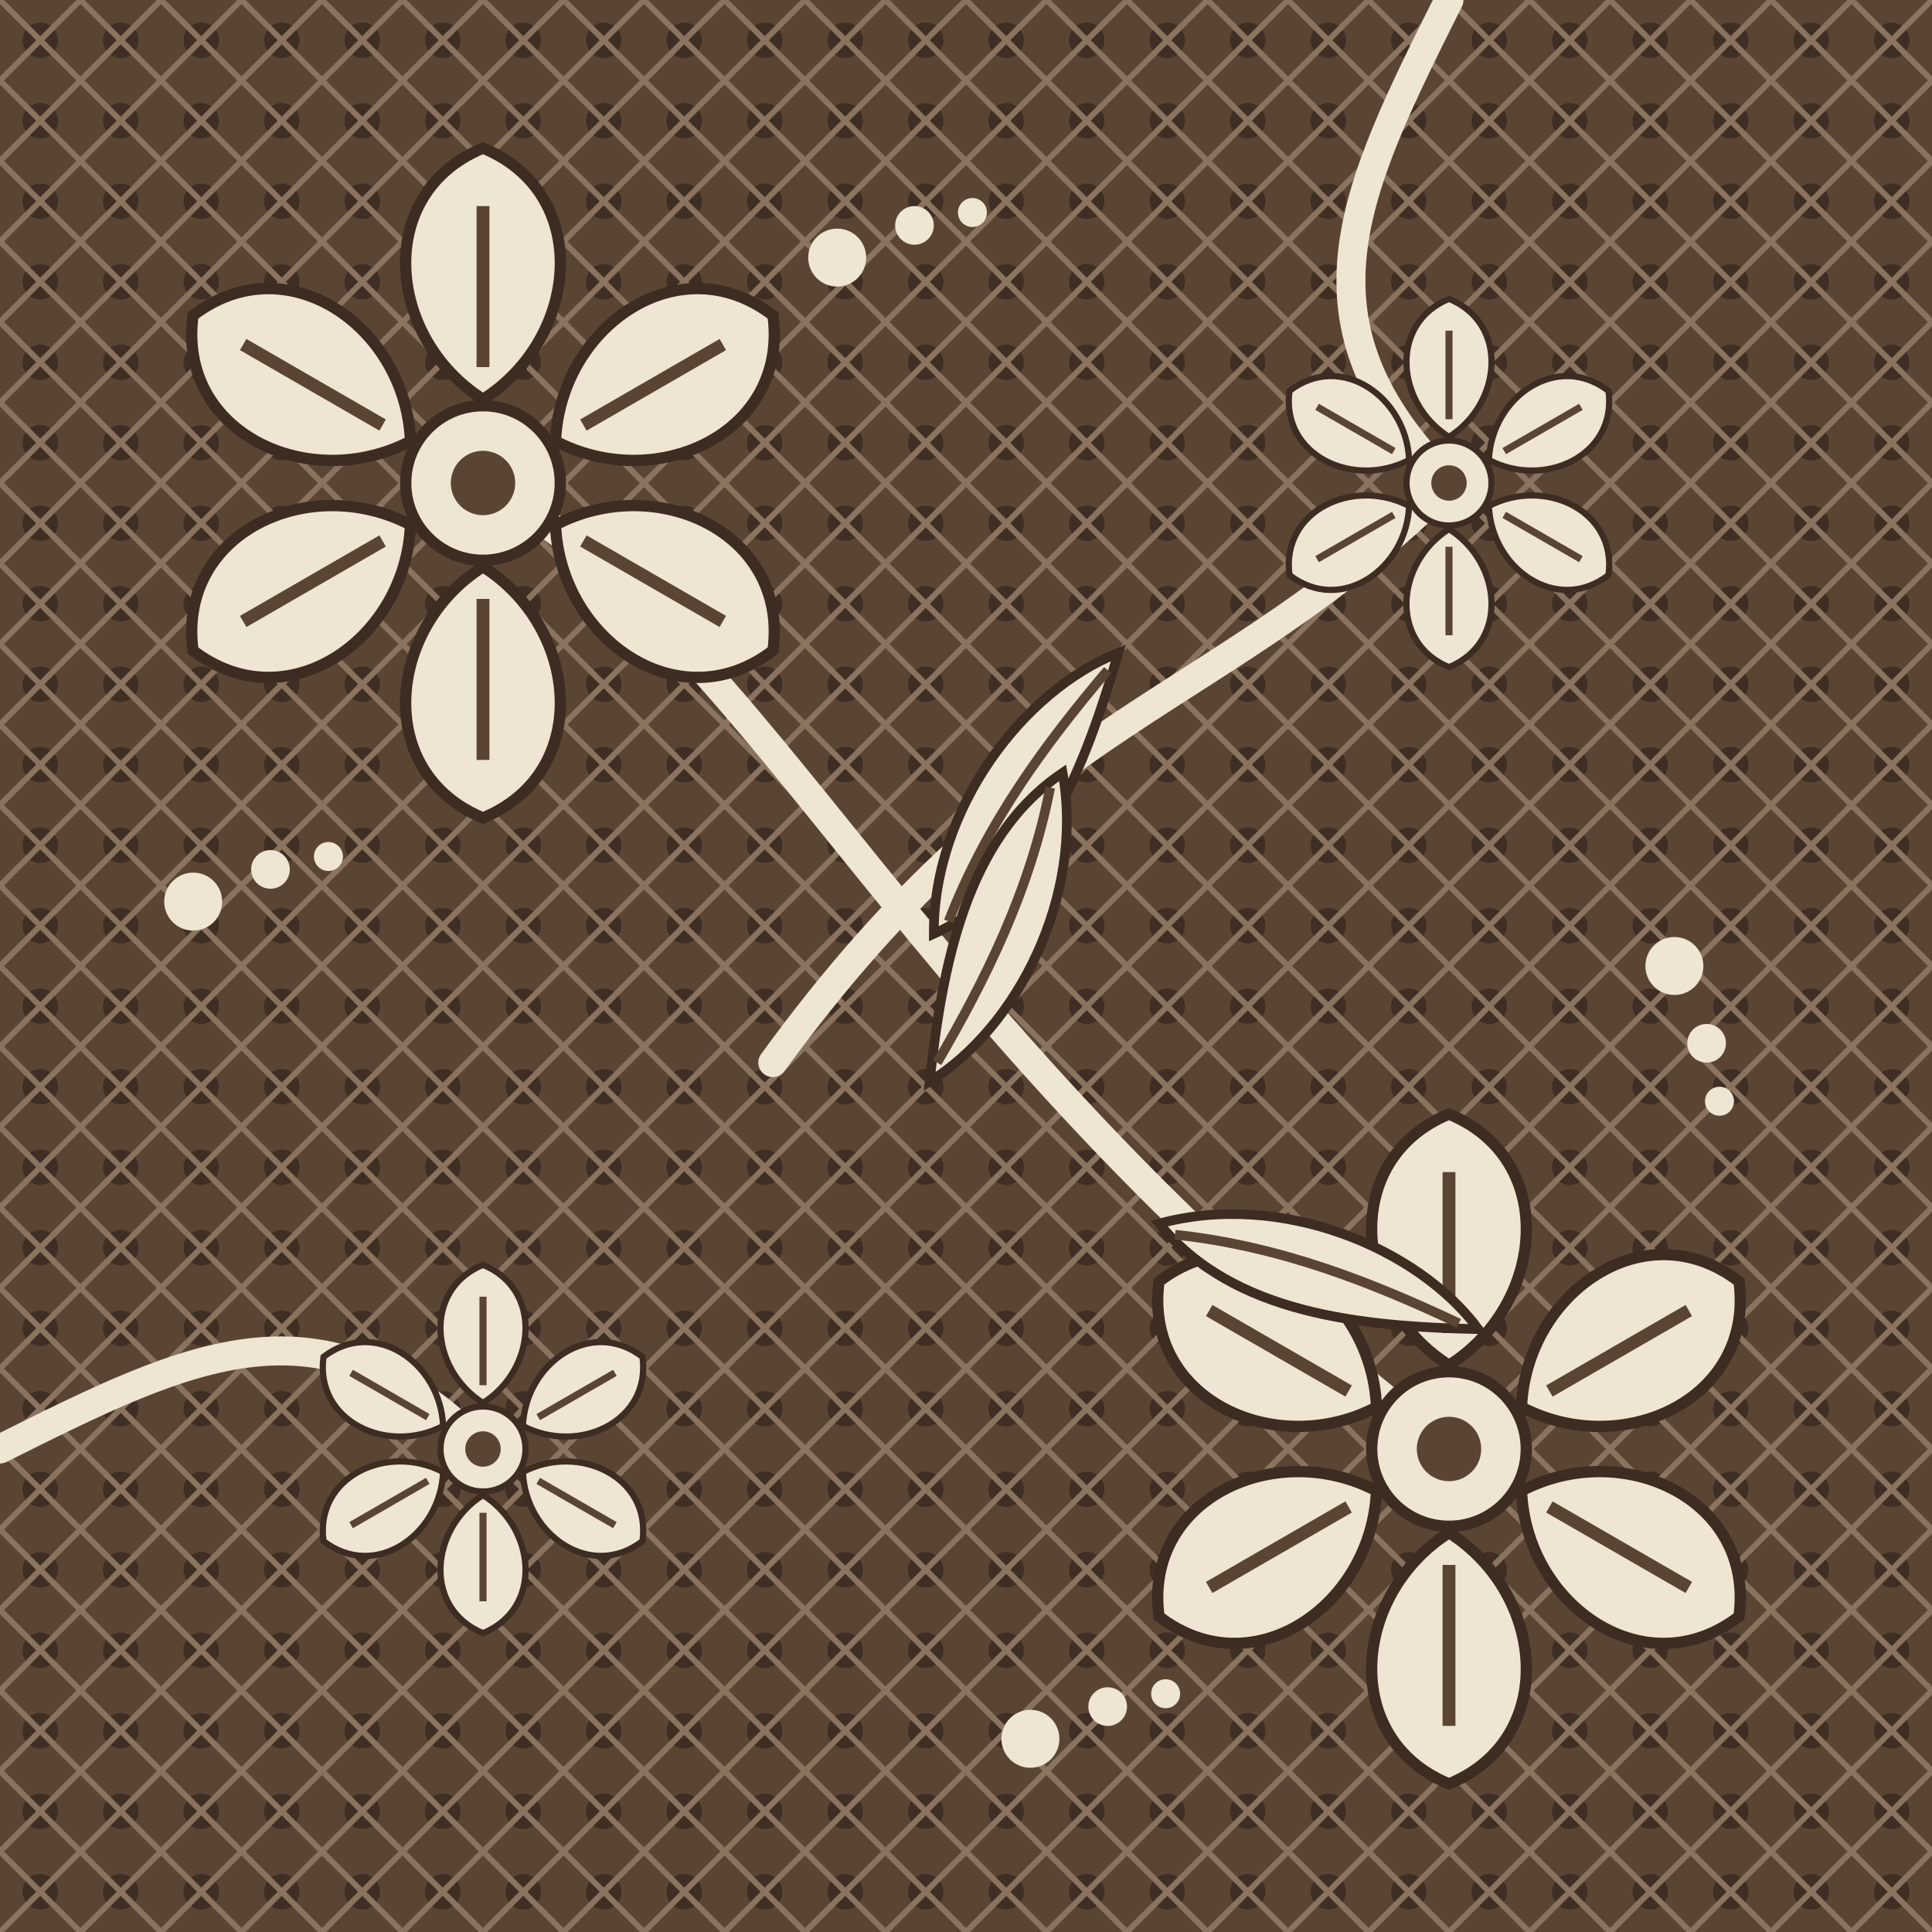
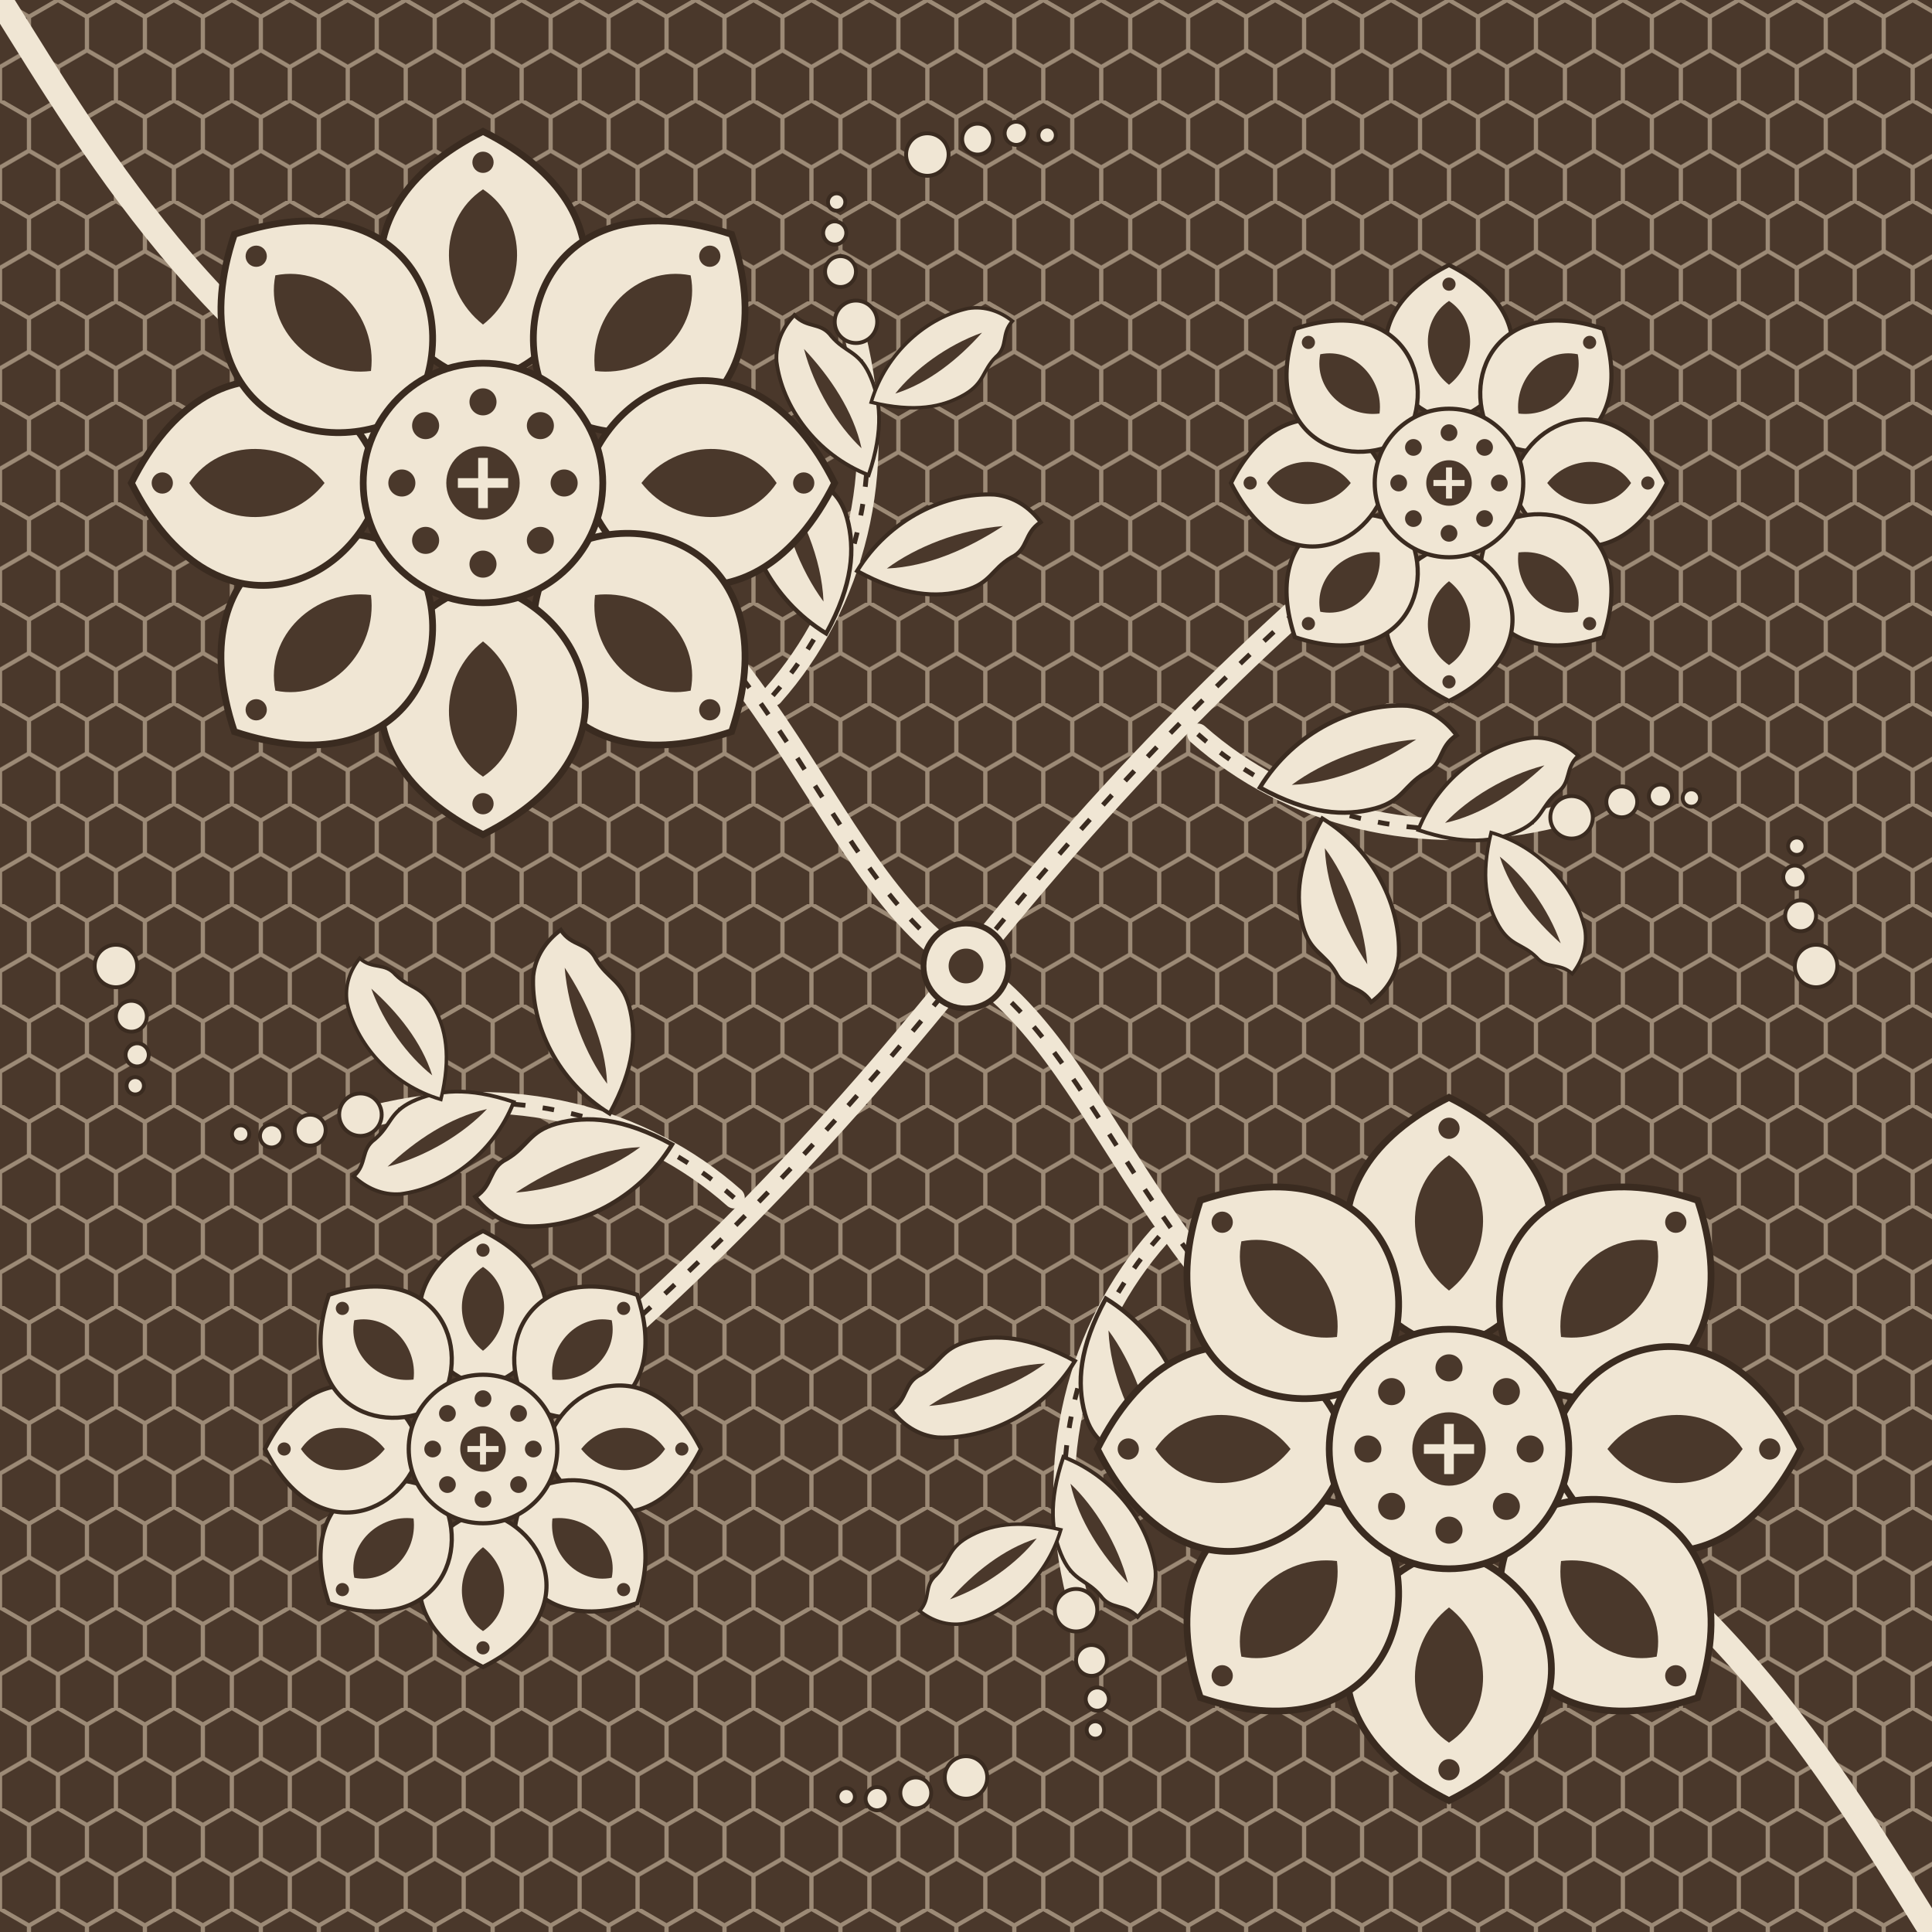
- <svg xmlns="http://www.w3.org/2000/svg" viewBox="0 0 60 60">
+ <svg xmlns="http://www.w3.org/2000/svg" viewBox="0 0 100 100">
  <defs>
-     <pattern id="mesh" width="2.5" height="2.5" patternUnits="userSpaceOnUse">
-       <rect width="2.5" height="2.5" fill="#5a4535" />
-       <circle cx="1.25" cy="1.25" r=".55" fill="#3e2e23" />
-       <path d="M0 0l2.5 2.5M2.5 0 0 2.5" stroke="#8a735f" stroke-width=".18" />
+     <pattern id="net" width="3" height="5.2" patternUnits="userSpaceOnUse">
+       <rect width="3" height="5.2" fill="#4a382b" />
+       <path d="M0 0l1.5.87v1.73L0 3.47M3 0 1.5.87M1.5 2.6 3 3.47M0 3.47V5.2M3 3.47V5.2" fill="none" stroke="#9c8a76" stroke-width=".22" />
    </pattern>
-     <g id="flower" stroke="#3c2c21" stroke-width=".35">
-       <g fill="#efe5d3">
-         <path id="pt" d="M0-2.6C-3-4.5-3.4-9 0-10.4 3.4-9 3-4.5 0-2.6Z" />
-         <use href="#pt" transform="rotate(60)" />
-         <use href="#pt" transform="rotate(120)" />
-         <use href="#pt" transform="rotate(180)" />
-         <use href="#pt" transform="rotate(240)" />
-         <use href="#pt" transform="rotate(300)" />
+     <g id="petal">
+       <path d="M0-5.2C-5.6-6.6-8.4-14 0-18.2 8.4-14 5.6-6.6 0-5.2Z" fill="#f0e6d4" stroke="#3a2b20" stroke-width=".35" />
+       <path d="M0-8.2C-2.3-10-2.4-13.6 0-15.2 2.4-13.6 2.3-10 0-8.2Z" fill="#4a382b" />
+       <circle cy="-16.6" r=".55" fill="#4a382b" />
+     </g>
+     <g id="rosette">
+       <use href="#petal" />
+       <use href="#petal" transform="rotate(45)" />
+       <use href="#petal" transform="rotate(90)" />
+       <use href="#petal" transform="rotate(135)" />
+       <use href="#petal" transform="rotate(180)" />
+       <use href="#petal" transform="rotate(225)" />
+       <use href="#petal" transform="rotate(270)" />
+       <use href="#petal" transform="rotate(315)" />
+       <circle r="6.2" fill="#f0e6d4" stroke="#3a2b20" stroke-width=".35" />
+       <g fill="#4a382b">
+         <circle cy="-4.2" r=".7" />
+         <circle cy="4.2" r=".7" />
+         <circle cx="-4.2" r=".7" />
+         <circle cx="4.2" r=".7" />
+         <circle cx="2.97" cy="2.97" r=".7" />
+         <circle cx="-2.97" cy="2.97" r=".7" />
+         <circle cx="2.97" cy="-2.97" r=".7" />
+         <circle cx="-2.97" cy="-2.97" r=".7" />
      </g>
-       <g fill="none" stroke="#5a4535" stroke-width=".4">
-         <path id="vn" d="M0-3.6V-8.6" />
-         <use href="#vn" transform="rotate(60)" />
-         <use href="#vn" transform="rotate(120)" />
-         <use href="#vn" transform="rotate(180)" />
-         <use href="#vn" transform="rotate(240)" />
-         <use href="#vn" transform="rotate(300)" />
-       </g>
-       <circle r="2.4" fill="#efe5d3" />
-       <circle r="1" fill="#5a4535" stroke="none" />
+       <circle r="1.9" fill="#4a382b" />
+       <path d="M-1.3 0h2.6M0-1.3v2.6" stroke="#f0e6d4" stroke-width=".5" />
    </g>
-     <g id="leaf" stroke="#3c2c21" stroke-width=".3">
-       <path d="M0 0C2.5-3 7-4 10-3 7-1 3.5 1 0 0Z" fill="#efe5d3" />
-       <path d="M.6 0C3.5-1.6 6.5-2.3 9.4-2.8" fill="none" stroke="#5a4535" stroke-width=".3" />
+     <g id="leaf">
+       <path d="M0 0C3-3.4 7.5-4.6 11-3.8 12.4-3.4 13.4-2.4 14-1.2 12.6-.6 12.8.6 11.4 1 9.8 1.6 9.6 2.6 7.6 2.8 5.4 3 3 2.4 0 0Z" fill="#f0e6d4" stroke="#3a2b20" stroke-width=".3" />
+       <path d="M2.2.2C4.6-1 8-1.7 11.2-1.4 8.4-.2 5.2.6 2.2.2Z" fill="#4a382b" />
    </g>
-     <g id="dots" fill="#efe5d3">
-       <circle r=".9" />
-       <circle cx="2.4" cy="-1" r=".6" />
-       <circle cx="4.2" cy="-1.4" r=".45" />
+     <g id="picots" fill="#f0e6d4" stroke="#3a2b20" stroke-width=".2">
+       <circle r="1.1" />
+       <circle cx="2.6" cy="-.8" r=".8" />
+       <circle cx="4.6" cy="-1.1" r=".6" />
+       <circle cx="6.2" cy="-1" r=".45" />
+     </g>
+     <g id="spray">
+       <path d="M0 0C6-2 11-7 13-14" fill="none" stroke="#f0e6d4" stroke-width="1.1" stroke-linecap="round" />
+       <path d="M0 0C6-2 11-7 13-14" fill="none" stroke="#3a2b20" stroke-width=".25" stroke-dasharray=".6 .9" />
+       <use href="#leaf" transform="translate(4 -1.4) rotate(-70) scale(.75)" />
+       <use href="#leaf" transform="translate(7 -3.4) rotate(20) scale(.7)" />
+       <use href="#leaf" transform="translate(10 -7.4) rotate(-80) scale(.65)" />
+       <use href="#leaf" transform="translate(12 -10.6) rotate(5) scale(.6)" />
+       <use href="#picots" transform="translate(13.4 -14.6) rotate(-60)" />
    </g>
  </defs>
-   <rect width="60" height="60" fill="url(#mesh)" />
-   <g stroke="#efe5d3" stroke-width=".9" fill="none" stroke-linecap="round">
-     <path d="M15 15C24 20 28 32 45 45" />
-     <path d="M45 15C38 22 32 22 24 33" />
-     <path d="M0 45C6 42 10 40 15 45M45 0C42 6 40 10 45 15" />
+   <rect width="100" height="100" fill="url(#net)" />
+   <g fill="none" stroke="#f0e6d4" stroke-width="1.3" stroke-linecap="round">
+     <path d="M25 25C40 30 42 45 50 50S60 70 75 75" />
+     <path d="M75 75C88 80 95 92 100 100M0 0C5 8 12 20 25 25" />
+     <path d="M75 25C66 32 58 40 50 50S34 68 25 75" />
  </g>
-   <use href="#flower" x="15" y="15" />
-   <use href="#flower" x="45" y="45" />
-   <use href="#flower" transform="translate(45 15) scale(.55)" />
-   <use href="#flower" transform="translate(15 45) scale(.55)" />
-   <use href="#leaf" x="29" y="29" transform="rotate(-40 29 29)" />
-   <use href="#leaf" x="33" y="24" transform="rotate(130 33 24)" />
-   <use href="#leaf" x="36" y="38" transform="rotate(35 36 38)" />
-   <use href="#dots" x="26" y="8" />
-   <use href="#dots" x="52" y="30" transform="rotate(90 52 30)" />
-   <use href="#dots" x="6" y="28" />
-   <use href="#dots" x="32" y="54" />
+   <g fill="none" stroke="#3a2b20" stroke-width=".25" stroke-dasharray=".7 1">
+     <path d="M25 25C40 30 42 45 50 50S60 70 75 75" />
+     <path d="M75 25C66 32 58 40 50 50S34 68 25 75" />
+   </g>
+   <use href="#spray" transform="translate(40 36) rotate(-30)" />
+   <use href="#spray" transform="translate(60 64) rotate(150)" />
+   <use href="#spray" transform="translate(62 38) rotate(60)" />
+   <use href="#spray" transform="translate(38 62) rotate(240)" />
+   <use href="#rosette" transform="translate(25 25)" />
+   <use href="#rosette" transform="translate(75 75)" />
+   <use href="#rosette" transform="translate(75 25) scale(.62)" />
+   <use href="#rosette" transform="translate(25 75) scale(.62)" />
+   <use href="#picots" transform="translate(48 8)" />
+   <use href="#picots" transform="translate(50 92) rotate(180)" />
+   <use href="#picots" transform="translate(6 50) rotate(90)" />
+   <use href="#picots" transform="translate(94 50) rotate(-90)" />
+   <circle cx="50" cy="50" r="2.2" fill="#f0e6d4" stroke="#3a2b20" stroke-width=".3" />
+   <circle cx="50" cy="50" r=".9" fill="#4a382b" />
</svg>
